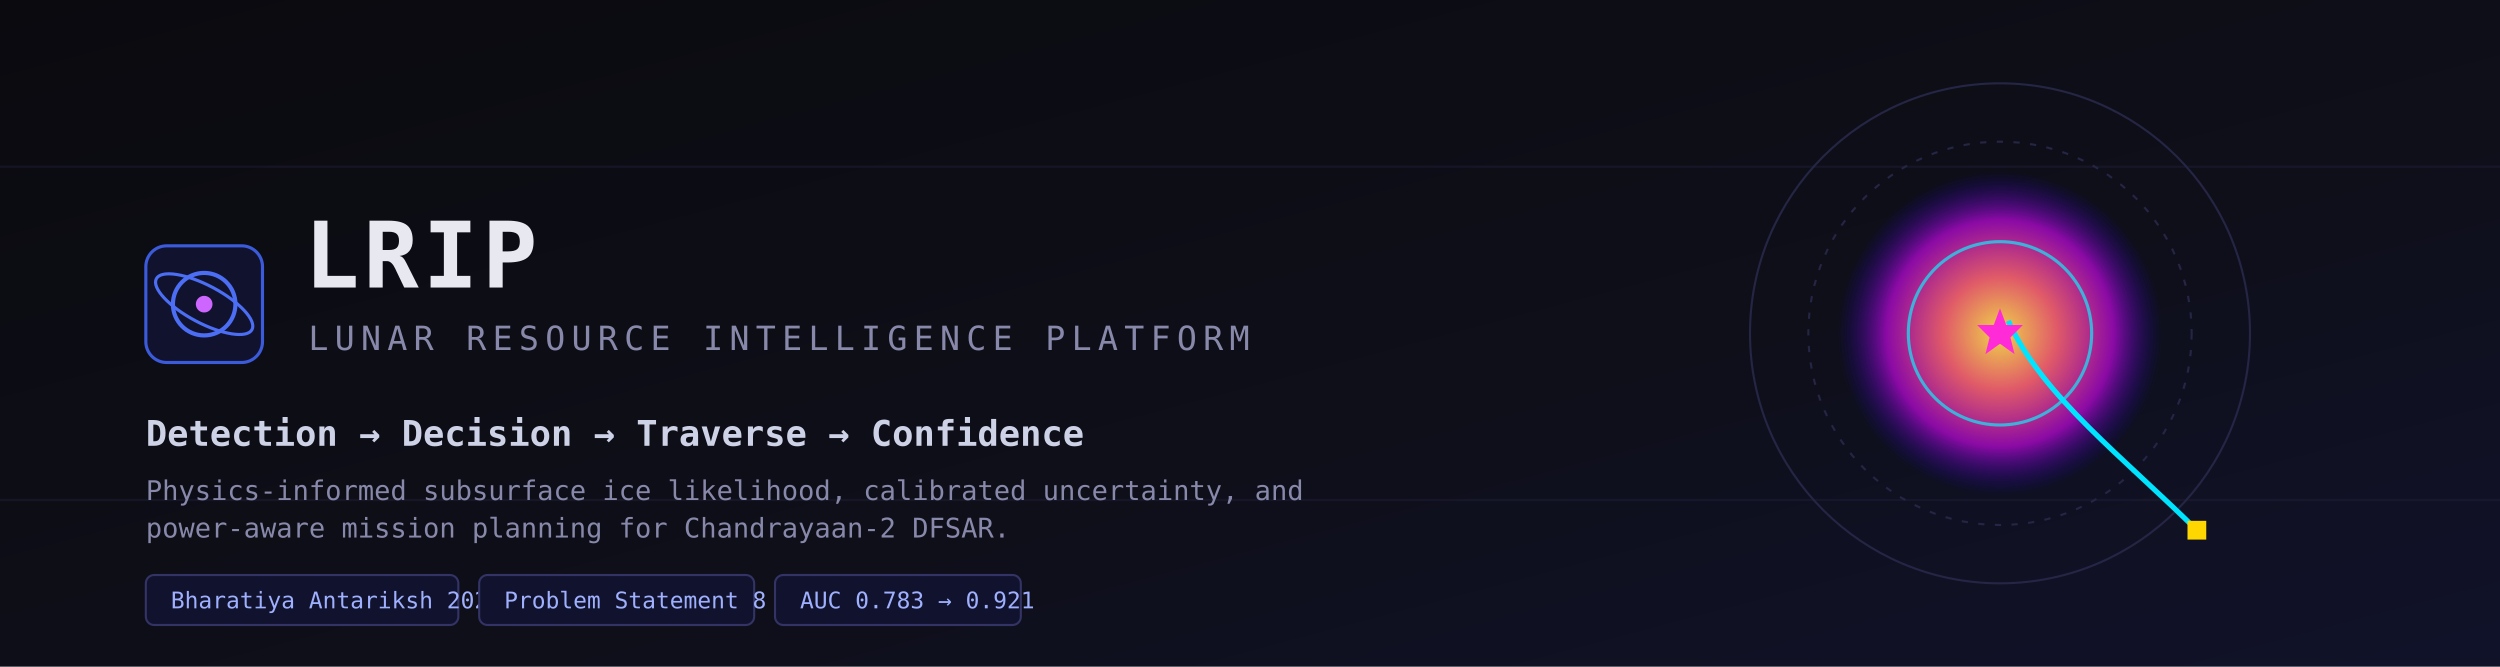
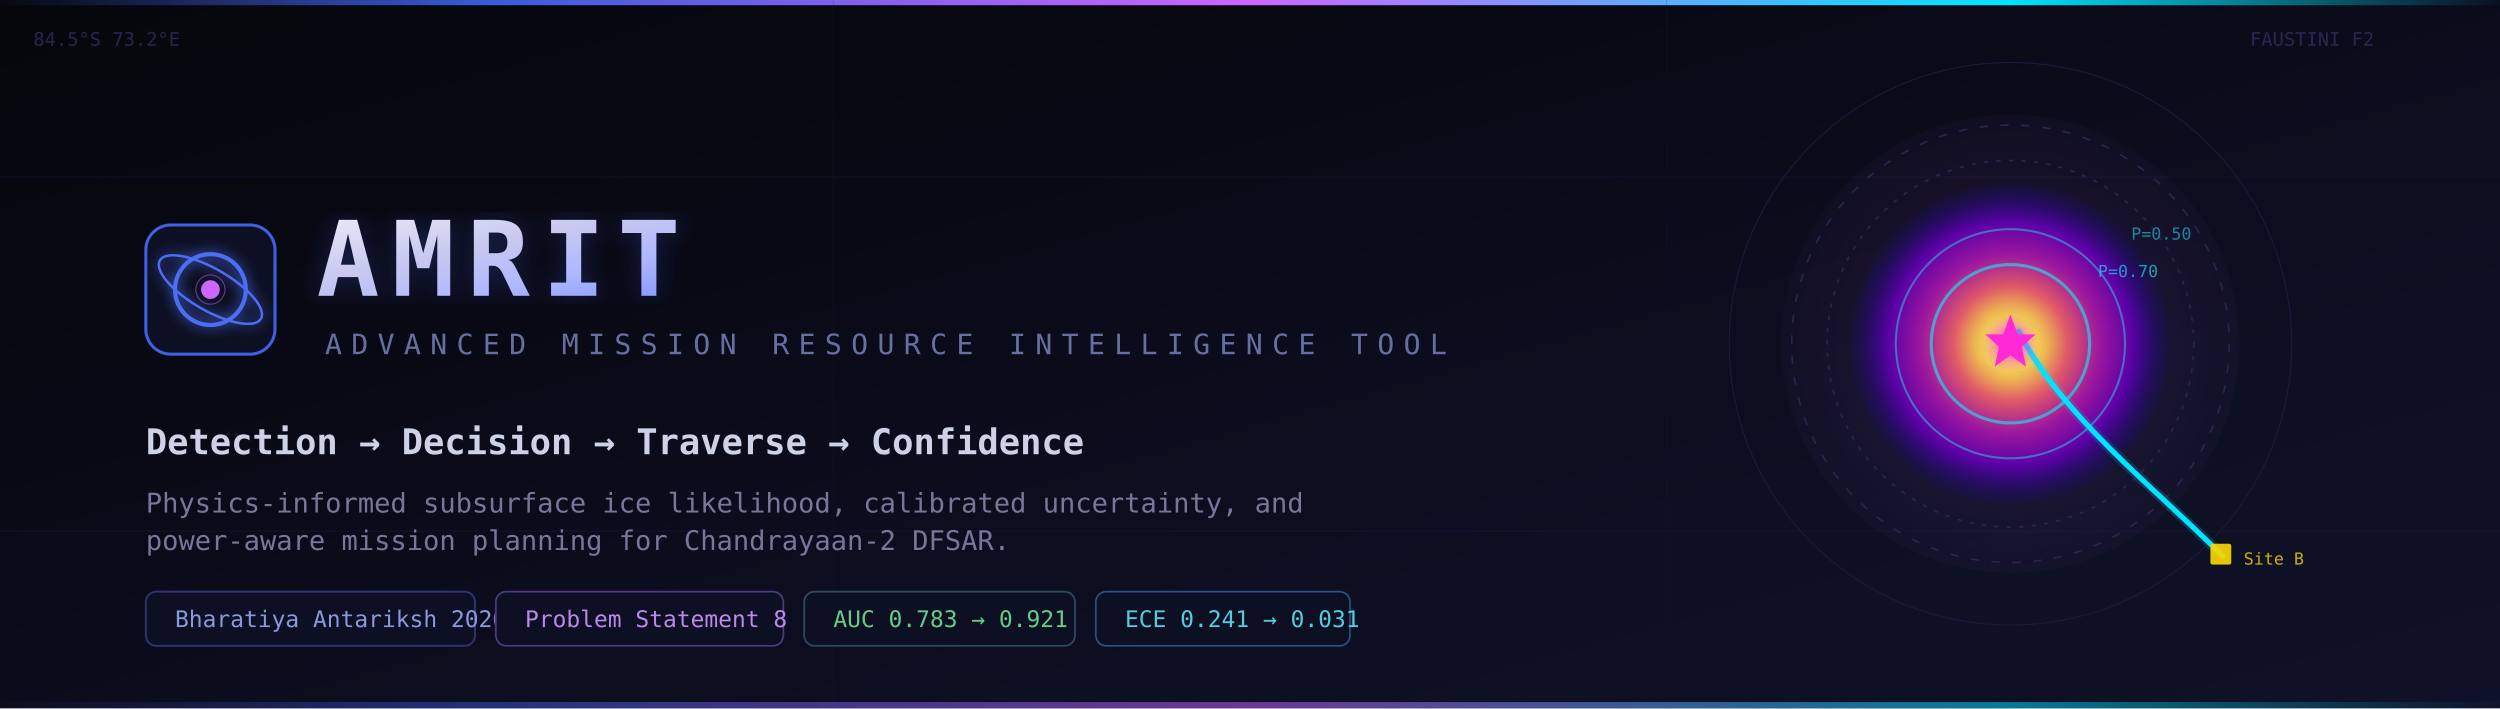
- <svg xmlns="http://www.w3.org/2000/svg" viewBox="0 0 1200 320" width="1200" height="320" font-family="'JetBrains Mono','SFMono-Regular',Consolas,monospace">
+ <svg xmlns="http://www.w3.org/2000/svg" viewBox="0 0 1200 340" width="1200" height="340" font-family="'JetBrains Mono','SFMono-Regular',Consolas,monospace">
  <defs>
    <linearGradient id="bg" x1="0" y1="0" x2="1" y2="1">
-       <stop offset="0" stop-color="#0a0a0f" />
-       <stop offset="0.6" stop-color="#0f0f1a" />
-       <stop offset="1" stop-color="#10122a" />
+       <stop offset="0" stop-color="#06060c" />
+       <stop offset="0.4" stop-color="#0a0a18" />
+       <stop offset="0.7" stop-color="#0d0f22" />
+       <stop offset="1" stop-color="#0f1128" />
+     </linearGradient>
+     <linearGradient id="titleGrad" x1="0" y1="0" x2="1" y2="1">
+       <stop offset="0" stop-color="#e8e8f8" />
+       <stop offset="0.4" stop-color="#c8c8f0" />
+       <stop offset="0.7" stop-color="#b0b8ff" />
+       <stop offset="1" stop-color="#8899ff" />
+     </linearGradient>
+     <linearGradient id="accent" x1="0" y1="0" x2="1" y2="0">
+       <stop offset="0" stop-color="#3b5bdb" />
+       <stop offset="0.5" stop-color="#5c7cfa" />
+       <stop offset="1" stop-color="#4c6ef5" />
    </linearGradient>
    <radialGradient id="ice" cx="0.5" cy="0.5" r="0.5">
-       <stop offset="0" stop-color="#f0d24a" />
+       <stop offset="0" stop-color="#fcffa4" />
+       <stop offset="0.18" stop-color="#f0d24a" />
      <stop offset="0.35" stop-color="#e05a68" />
-       <stop offset="0.7" stop-color="#8b0aa5" />
+       <stop offset="0.55" stop-color="#9c179e" />
+       <stop offset="0.75" stop-color="#5c01a6" />
      <stop offset="1" stop-color="#0d0887" stop-opacity="0" />
    </radialGradient>
-     <linearGradient id="accent" x1="0" y1="0" x2="1" y2="0">
-       <stop offset="0" stop-color="#3b5bdb" />
-       <stop offset="1" stop-color="#4c6ef5" />
+     <radialGradient id="iceGlow" cx="0.5" cy="0.5" r="0.6">
+       <stop offset="0" stop-color="#cc66ff" stop-opacity="0.15" />
+       <stop offset="1" stop-color="#cc66ff" stop-opacity="0" />
+     </radialGradient>
+     <linearGradient id="topLine" x1="0" y1="0" x2="1" y2="0">
+       <stop offset="0" stop-color="#3b5bdb" stop-opacity="0" />
+       <stop offset="0.2" stop-color="#3b5bdb" />
+       <stop offset="0.5" stop-color="#cc66ff" />
+       <stop offset="0.8" stop-color="#00e5ff" />
+       <stop offset="1" stop-color="#00e5ff" stop-opacity="0" />
    </linearGradient>
+     <filter id="logoGlow" x="-50%" y="-50%" width="200%" height="200%">
+       <feGaussianBlur in="SourceGraphic" stdDeviation="3" result="blur" />
+       <feMerge>
+         <feMergeNode in="blur" />
+         <feMergeNode in="SourceGraphic" />
+       </feMerge>
+     </filter>
+     <filter id="starGlow" x="-80%" y="-80%" width="260%" height="260%">
+       <feGaussianBlur in="SourceGraphic" stdDeviation="4" result="blur" />
+       <feMerge>
+         <feMergeNode in="blur" />
+         <feMergeNode in="SourceGraphic" />
+       </feMerge>
+     </filter>
+     <filter id="textShadow" x="-10%" y="-10%" width="120%" height="120%">
+       <feGaussianBlur in="SourceAlpha" stdDeviation="6" result="shadow" />
+       <feFlood flood-color="#3b5bdb" flood-opacity="0.3" result="color" />
+       <feComposite in="color" in2="shadow" operator="in" result="colorShadow" />
+       <feMerge>
+         <feMergeNode in="colorShadow" />
+         <feMergeNode in="SourceGraphic" />
+       </feMerge>
+     </filter>
  </defs>
-   <rect width="1200" height="320" fill="url(#bg)" />
-   <g stroke="#1e1e3a" stroke-width="1" opacity="0.5">
-     <line x1="0" y1="80" x2="1200" y2="80" />
-     <line x1="0" y1="240" x2="1200" y2="240" />
+   <rect width="1200" height="340" fill="url(#bg)" />
+   <rect x="0" y="0" width="1200" height="2.5" fill="url(#topLine)" />
+   <g stroke="#161636" stroke-width="0.5" opacity="0.6">
+     <line x1="0" y1="85" x2="1200" y2="85" />
+     <line x1="0" y1="255" x2="1200" y2="255" />
+     <line x1="400" y1="0" x2="400" y2="340" opacity="0.3" />
+     <line x1="800" y1="0" x2="800" y2="340" opacity="0.3" />
  </g>
-   <g transform="translate(960,160)">
-     <circle r="120" fill="none" stroke="#252545" stroke-width="1" />
-     <circle r="92" fill="none" stroke="#252545" stroke-width="1" stroke-dasharray="3 5" />
+   <text x="16" y="22" fill="#333366" font-size="9" opacity="0.7">84.5°S 73.2°E</text>
+   <text x="1080" y="22" fill="#333366" font-size="9" opacity="0.7">FAUSTINI F2</text>
+   <g transform="translate(965,165)">
+     <circle r="135" fill="none" stroke="#1a1a3a" stroke-width="0.5" />
+     <circle r="110" fill="url(#iceGlow)" />
+     <circle r="105" fill="none" stroke="#252550" stroke-width="0.8" stroke-dasharray="4 6" />
+     <circle r="88" fill="none" stroke="#252550" stroke-width="0.8" stroke-dasharray="2 4" />
    <circle r="78" fill="url(#ice)" />
-     <circle r="44" fill="none" stroke="#22d3ee" stroke-width="1.5" opacity="0.8" />
-     <path d="M 96 96 C 60 60, 20 30, 4 -6" fill="none" stroke="#00e5ff" stroke-width="2.5" />
-     <rect x="90" y="90" width="9" height="9" fill="#ffd700" />
-     <path d="M0,-12 3,-4 11,-4 5,2 7,10 0,5 -7,10 -5,2 -11,-4 -3,-4 Z" fill="#ff2bd6" />
+     <circle r="55" fill="none" stroke="#22d3ee" stroke-width="1" opacity="0.5" />
+     <circle r="38" fill="none" stroke="#22d3ee" stroke-width="1.5" opacity="0.7" />
+     <text x="42" y="-32" fill="#22d3ee" font-size="8" opacity="0.7">P=0.70</text>
+     <text x="58" y="-50" fill="#22d3ee" font-size="8" opacity="0.6">P=0.50</text>
+     <path d="M 102 102 C 68 68, 24 34, 4 -6" fill="none" stroke="#00e5ff" stroke-width="2.5" stroke-linecap="round" />
+     <path d="M 102 102 C 68 68, 24 34, 4 -6" fill="none" stroke="#00e5ff" stroke-width="5" opacity="0.15" stroke-linecap="round" />
+     <rect x="96" y="96" width="10" height="10" rx="1" fill="#ffd700" opacity="0.9" />
+     <text x="112" y="106" fill="#ffd700" font-size="8" opacity="0.8">Site B</text>
+     <g filter="url(#starGlow)">
+       <path d="M0,-14 3.5,-4.5 12,-4.5 5.5,1.5 7.5,11 0,5.5 -7.5,11 -5.5,1.5 -12,-4.5 -3.5,-4.5 Z" fill="#ff2bd6" />
+     </g>
  </g>
-   <g transform="translate(70,118)">
-     <rect x="0" y="0" width="56" height="56" rx="10" fill="#11132e" stroke="#3b5bdb" stroke-width="1.5" />
-     <circle cx="28" cy="28" r="15" fill="none" stroke="#4c6ef5" stroke-width="2" />
-     <circle cx="28" cy="28" r="4" fill="#cc66ff" />
-     <ellipse cx="28" cy="28" rx="26" ry="9" fill="none" stroke="#4c6ef5" stroke-width="1.5" transform="rotate(28 28 28)" />
+   <g transform="translate(70,108)">
+     <rect x="0" y="0" width="62" height="62" rx="12" fill="#0d0f22" stroke="#3b5bdb" stroke-width="1.5" />
+     <rect x="0" y="0" width="62" height="62" rx="12" fill="none" stroke="#4c6ef5" stroke-width="0.5" opacity="0.5" />
+     <g filter="url(#logoGlow)">
+       <circle cx="31" cy="31" r="17" fill="none" stroke="#4c6ef5" stroke-width="2" />
+       <ellipse cx="31" cy="31" rx="28" ry="10" fill="none" stroke="#4c6ef5" stroke-width="1.2" transform="rotate(30 31 31)" />
+     </g>
+     <circle cx="31" cy="31" r="4.5" fill="#cc66ff" />
+     <circle cx="31" cy="31" r="7" fill="none" stroke="#cc66ff" stroke-width="0.5" opacity="0.5" />
  </g>
-   <text x="146" y="138" fill="#e8e8f0" font-size="44" font-weight="700" letter-spacing="2">LRIP</text>
-   <text x="148" y="168" fill="#8888aa" font-size="16" letter-spacing="3">LUNAR RESOURCE INTELLIGENCE PLATFORM</text>
-   <text x="70" y="214" fill="#cdd2e6" font-size="17" font-weight="600">Detection → Decision → Traverse → Confidence</text>
-   <text x="70" y="240" fill="#8888aa" font-size="13">Physics-informed subsurface ice likelihood, calibrated uncertainty, and</text>
-   <text x="70" y="258" fill="#8888aa" font-size="13">power-aware mission planning for Chandrayaan-2 DFSAR.</text>
-   <g font-size="11" fill="#9fb0ff">
-     <rect x="70" y="276" width="150" height="24" rx="4" fill="#11132e" stroke="#333366" />
-     <text x="82" y="292">Bharatiya Antariksh 2026</text>
-     <rect x="230" y="276" width="132" height="24" rx="4" fill="#11132e" stroke="#333366" />
-     <text x="242" y="292">Problem Statement 8</text>
-     <rect x="372" y="276" width="118" height="24" rx="4" fill="#11132e" stroke="#333366" />
-     <text x="384" y="292">AUC 0.783 → 0.921</text>
+   <g filter="url(#textShadow)">
+     <text x="152" y="142" fill="url(#titleGrad)" font-size="50" font-weight="700" letter-spacing="6">AMRIT</text>
  </g>
+   <text x="156" y="170" fill="#6670a0" font-size="13.5" letter-spacing="4.5">ADVANCED MISSION RESOURCE INTELLIGENCE TOOL</text>
+   <line x1="152" y1="184" x2="520" y2="184" stroke="url(#accent)" stroke-width="1.5" opacity="0.4" />
+   <text x="70" y="218" fill="#cdd2e6" font-size="17" font-weight="600">Detection → Decision → Traverse → Confidence</text>
+   <text x="70" y="246" fill="#777799" font-size="13">Physics-informed subsurface ice likelihood, calibrated uncertainty, and</text>
+   <text x="70" y="264" fill="#777799" font-size="13">power-aware mission planning for Chandrayaan-2 DFSAR.</text>
+   <g font-size="11">
+     <rect x="70" y="284" width="158" height="26" rx="5" fill="#0d0f22" stroke="#2a2a55" />
+     <rect x="70" y="284" width="158" height="26" rx="5" fill="none" stroke="#3b5bdb" stroke-width="0.5" opacity="0.3" />
+     <text x="84" y="301" fill="#8899dd">Bharatiya Antariksh 2026</text>
+     <rect x="238" y="284" width="138" height="26" rx="5" fill="#0d0f22" stroke="#2a2a55" />
+     <rect x="238" y="284" width="138" height="26" rx="5" fill="none" stroke="#cc66ff" stroke-width="0.5" opacity="0.3" />
+     <text x="252" y="301" fill="#bb88ee">Problem Statement 8</text>
+     <rect x="386" y="284" width="130" height="26" rx="5" fill="#0d0f22" stroke="#2a2a55" />
+     <rect x="386" y="284" width="130" height="26" rx="5" fill="none" stroke="#22c55e" stroke-width="0.5" opacity="0.3" />
+     <text x="400" y="301" fill="#66cc88">AUC 0.783 → 0.921</text>
+     <rect x="526" y="284" width="122" height="26" rx="5" fill="#0d0f22" stroke="#2a2a55" />
+     <rect x="526" y="284" width="122" height="26" rx="5" fill="none" stroke="#00e5ff" stroke-width="0.5" opacity="0.3" />
+     <text x="540" y="301" fill="#55ccdd">ECE 0.241 → 0.031</text>
+   </g>
+   <rect x="0" y="337" width="1200" height="3" fill="url(#topLine)" opacity="0.5" />
</svg>
